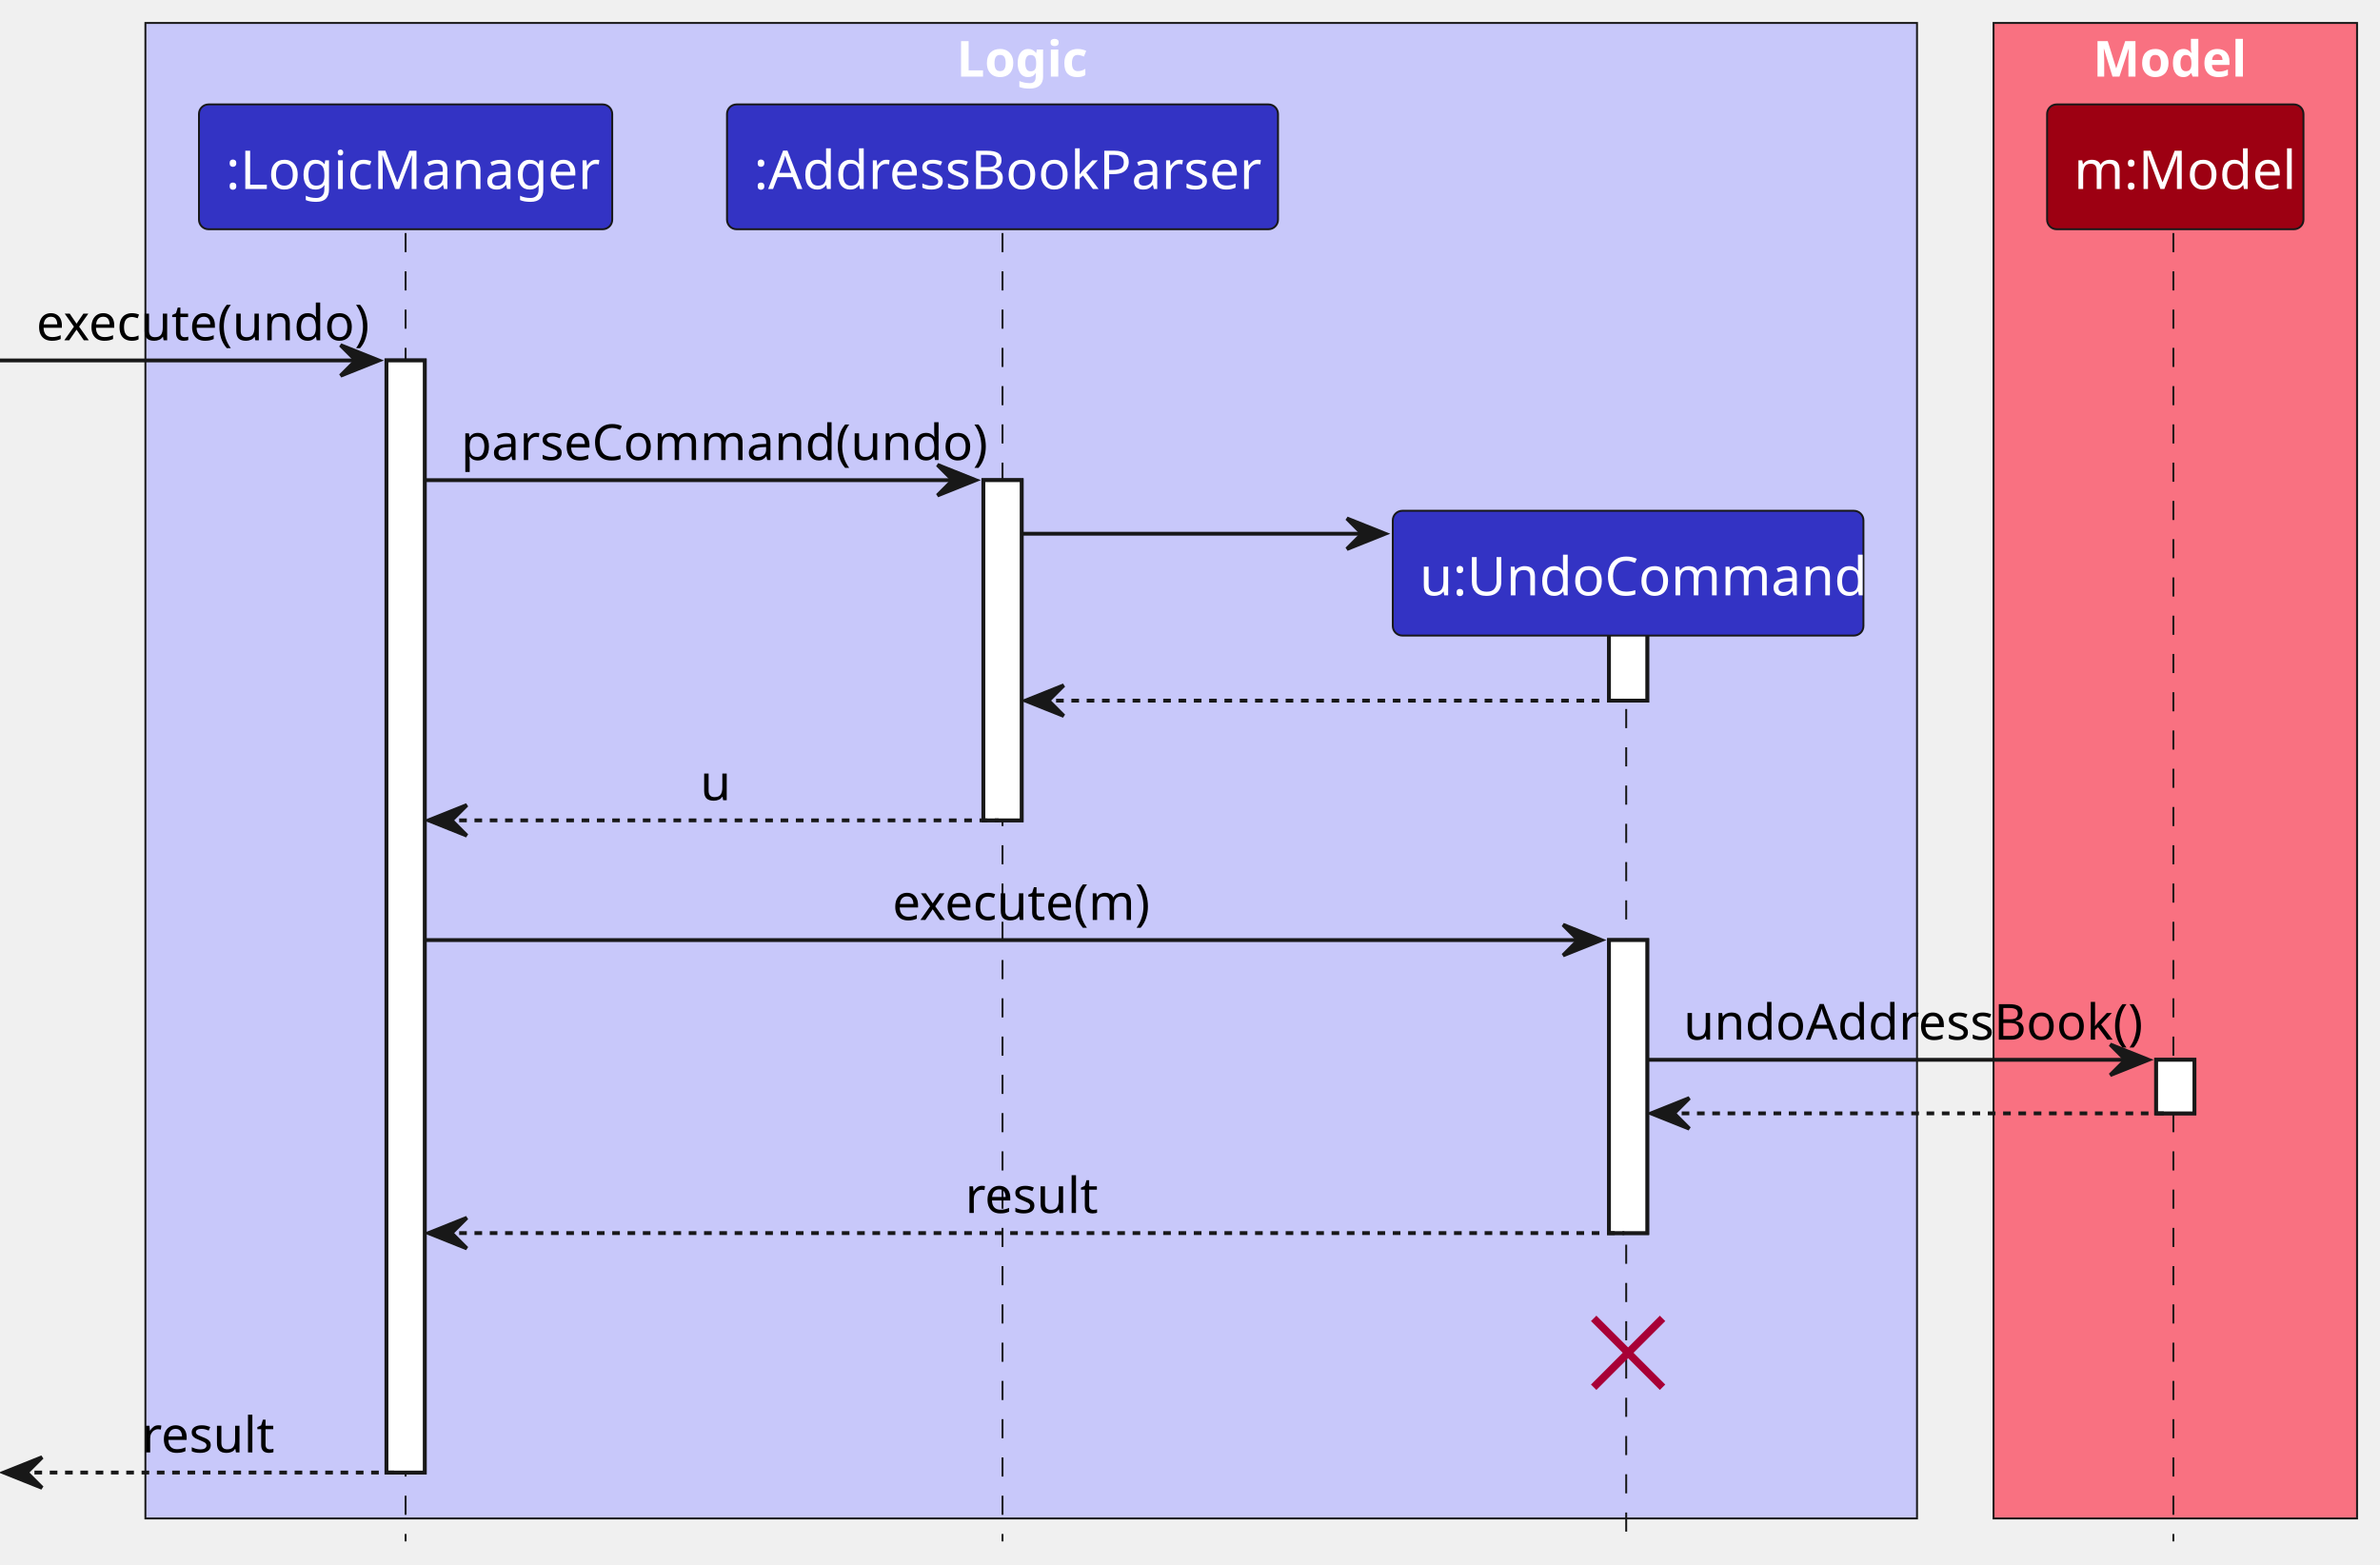
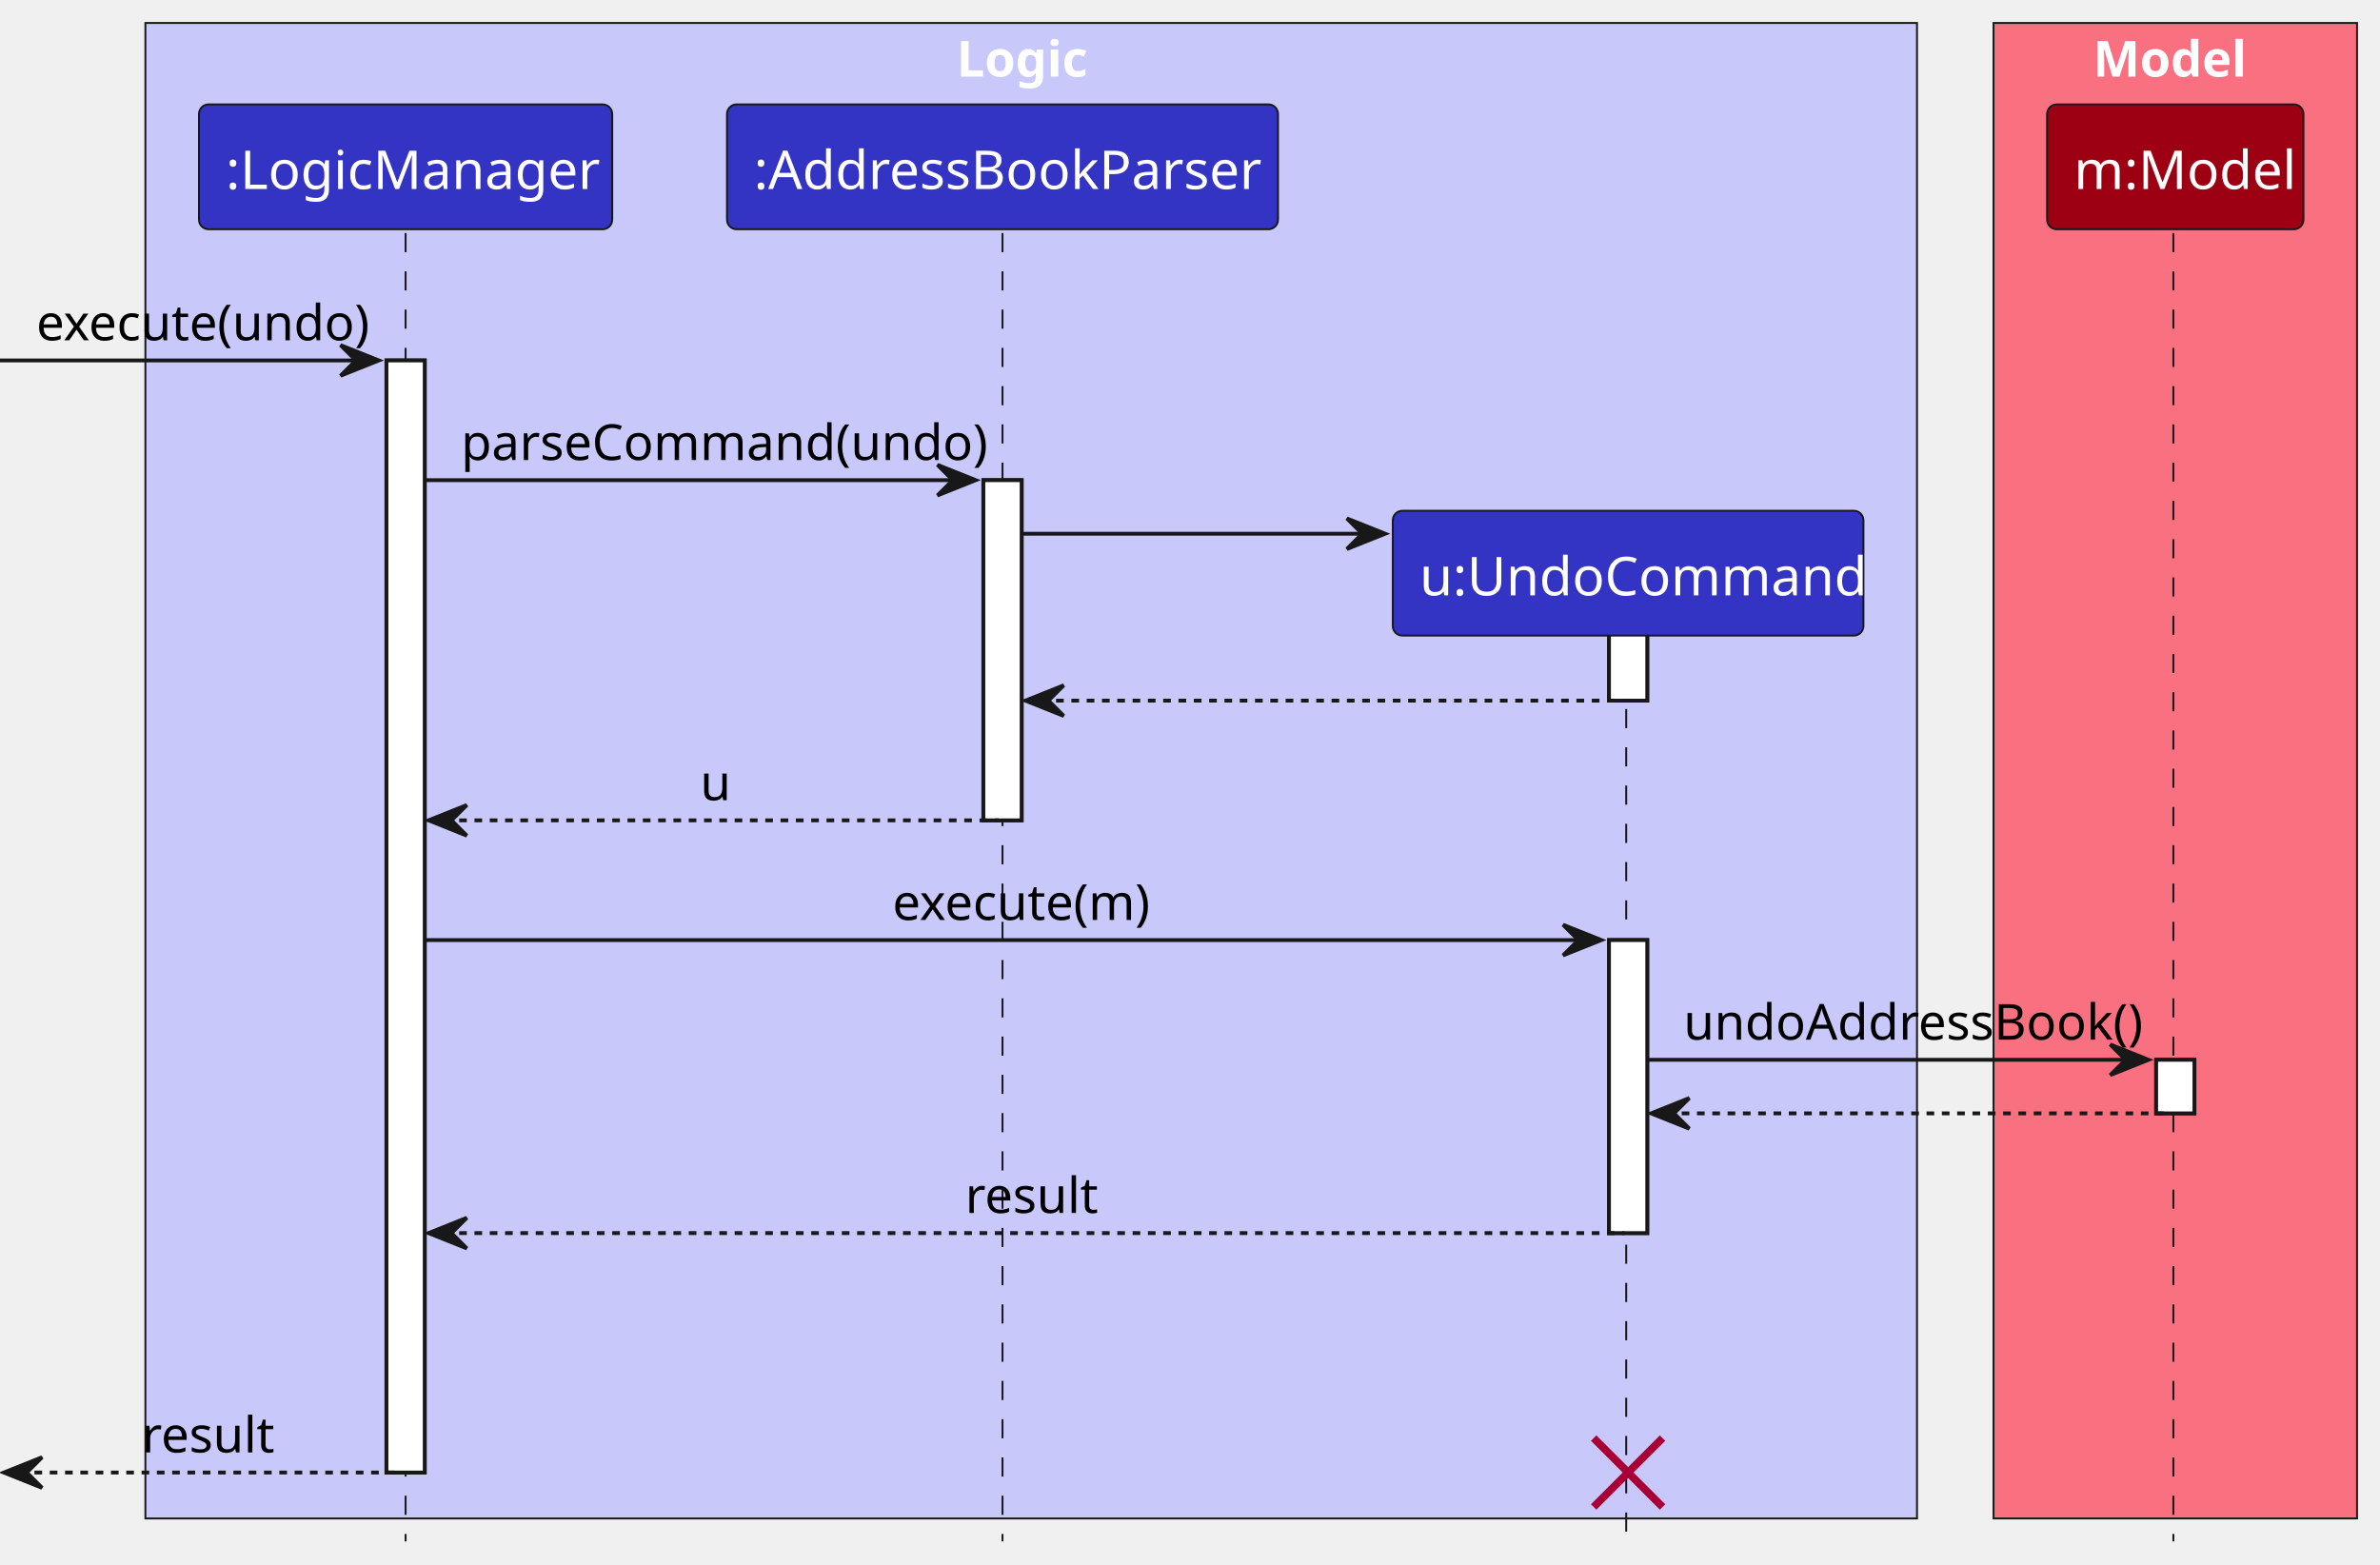
<svg xmlns="http://www.w3.org/2000/svg" contentStyleType="text/css" height="409px" preserveAspectRatio="none" style="width:622px;height:409px;background:#FFFFFF;" version="1.1" viewBox="0 0 622 409" width="622px" zoomAndPan="magnify">
  <defs />
  <g>
    <rect fill="#C8C8FA" height="390.861" style="stroke:#181818;stroke-width:0.5;" width="463" x="38" y="6" />
    <text fill="#FFFFFF" font-family="sans-serif" font-size="13" font-weight="bold" lengthAdjust="spacing" textLength="35" x="250" y="20.028">Logic</text>
    <rect fill="#F97181" height="390.861" style="stroke:#181818;stroke-width:0.5;" width="95" x="521" y="6" />
    <text fill="#FFFFFF" font-family="sans-serif" font-size="13" font-weight="bold" lengthAdjust="spacing" textLength="39" x="547" y="20.028">Model</text>
    <rect fill="#FFFFFF" height="290.658" style="stroke:#181818;stroke-width:1.0;" width="10" x="101" y="94.203" />
    <rect fill="#FFFFFF" height="88.912" style="stroke:#181818;stroke-width:1.0;" width="10" x="257" y="125.494" />
    <rect fill="#FFFFFF" height="33.621" style="stroke:#181818;stroke-width:1.0;" width="10" x="420.5" y="149.494" />
    <rect fill="#FFFFFF" height="76.582" style="stroke:#181818;stroke-width:1.0;" width="10" x="420.5" y="245.697" />
    <rect fill="#FFFFFF" height="14" style="stroke:#181818;stroke-width:1.0;" width="10" x="563.5" y="276.988" />
    <line style="stroke:#181818;stroke-width:0.5;stroke-dasharray:5.0,5.0;" x1="106" x2="106" y1="60.912" y2="402.861" />
    <line style="stroke:#181818;stroke-width:0.5;stroke-dasharray:5.0,5.0;" x1="262" x2="262" y1="60.912" y2="402.861" />
    <line style="stroke:#181818;stroke-width:0.5;stroke-dasharray:5.0,5.0;" x1="425" x2="425" y1="165.305" y2="402.861" />
    <line style="stroke:#181818;stroke-width:0.5;stroke-dasharray:5.0,5.0;" x1="568" x2="568" y1="60.912" y2="402.861" />
    <rect fill="#3333C4" height="32.621" rx="2.5" ry="2.5" style="stroke:#181818;stroke-width:0.5;" width="108" x="52" y="27.291" />
    <text fill="#FFFFFF" font-family="sans-serif" font-size="14" lengthAdjust="spacing" textLength="94" x="59" y="49.398">:LogicManager</text>
    <rect fill="#3333C4" height="32.621" rx="2.5" ry="2.5" style="stroke:#181818;stroke-width:0.5;" width="144" x="190" y="27.291" />
    <text fill="#FFFFFF" font-family="sans-serif" font-size="14" lengthAdjust="spacing" textLength="130" x="197" y="49.398">:AddressBookParser</text>
    <rect fill="#9D0012" height="32.621" rx="2.5" ry="2.5" style="stroke:#181818;stroke-width:0.5;" width="67" x="535" y="27.291" />
    <text fill="#FFFFFF" font-family="sans-serif" font-size="14" lengthAdjust="spacing" textLength="53" x="542" y="49.398">m:Model</text>
    <rect fill="#FFFFFF" height="290.658" style="stroke:#181818;stroke-width:1.0;" width="10" x="101" y="94.203" />
    <rect fill="#FFFFFF" height="88.912" style="stroke:#181818;stroke-width:1.0;" width="10" x="257" y="125.494" />
    <rect fill="#FFFFFF" height="33.621" style="stroke:#181818;stroke-width:1.0;" width="10" x="420.5" y="149.494" />
    <rect fill="#FFFFFF" height="76.582" style="stroke:#181818;stroke-width:1.0;" width="10" x="420.5" y="245.697" />
    <rect fill="#FFFFFF" height="14" style="stroke:#181818;stroke-width:1.0;" width="10" x="563.5" y="276.988" />
    <polygon fill="#181818" points="89,90.203,99,94.203,89,98.203,93,94.203" style="stroke:#181818;stroke-width:1.0;" />
    <line style="stroke:#181818;stroke-width:1.0;" x1="0" x2="95" y1="94.203" y2="94.203" />
    <text fill="#000000" font-family="sans-serif" font-size="13" lengthAdjust="spacing" textLength="82" x="9.5" y="88.94">execute(undo)</text>
    <polygon fill="#181818" points="245,121.494,255,125.494,245,129.494,249,125.494" style="stroke:#181818;stroke-width:1.0;" />
    <line style="stroke:#181818;stroke-width:1.0;" x1="111" x2="251" y1="125.494" y2="125.494" />
    <text fill="#000000" font-family="sans-serif" font-size="13" lengthAdjust="spacing" textLength="127" x="120.5" y="120.231">parseCommand(undo)</text>
    <polygon fill="#181818" points="352,135.494,362,139.494,352,143.494,356,139.494" style="stroke:#181818;stroke-width:1.0;" />
    <line style="stroke:#181818;stroke-width:1.0;" x1="267" x2="358" y1="139.494" y2="139.494" />
    <rect fill="#3333C4" height="32.621" rx="2.5" ry="2.5" style="stroke:#181818;stroke-width:0.5;" width="123" x="364" y="133.494" />
    <text fill="#FFFFFF" font-family="sans-serif" font-size="14" lengthAdjust="spacing" textLength="109" x="371" y="155.602">u:UndoCommand</text>
    <polygon fill="#181818" points="278,179.115,268,183.115,278,187.115,274,183.115" style="stroke:#181818;stroke-width:1.0;" />
    <line style="stroke:#181818;stroke-width:1.0;stroke-dasharray:2.0,2.0;" x1="272" x2="424.5" y1="183.115" y2="183.115" />
    <polygon fill="#181818" points="122,210.406,112,214.406,122,218.406,118,214.406" style="stroke:#181818;stroke-width:1.0;" />
    <line style="stroke:#181818;stroke-width:1.0;stroke-dasharray:2.0,2.0;" x1="116" x2="261" y1="214.406" y2="214.406" />
    <text fill="#000000" font-family="sans-serif" font-size="13" lengthAdjust="spacing" textLength="7" x="183" y="209.144">u</text>
    <polygon fill="#181818" points="408.5,241.697,418.5,245.697,408.5,249.697,412.5,245.697" style="stroke:#181818;stroke-width:1.0;" />
    <line style="stroke:#181818;stroke-width:1.0;" x1="111" x2="414.5" y1="245.697" y2="245.697" />
    <text fill="#000000" font-family="sans-serif" font-size="13" lengthAdjust="spacing" textLength="65" x="233.25" y="240.435">execute(m)</text>
    <polygon fill="#181818" points="551.5,272.988,561.5,276.988,551.5,280.988,555.5,276.988" style="stroke:#181818;stroke-width:1.0;" />
    <line style="stroke:#181818;stroke-width:1.0;" x1="430.5" x2="557.5" y1="276.988" y2="276.988" />
    <text fill="#000000" font-family="sans-serif" font-size="13" lengthAdjust="spacing" textLength="114" x="440" y="271.726">undoAddressBook()</text>
    <polygon fill="#181818" points="441.5,286.988,431.5,290.988,441.5,294.988,437.5,290.988" style="stroke:#181818;stroke-width:1.0;" />
    <line style="stroke:#181818;stroke-width:1.0;stroke-dasharray:2.0,2.0;" x1="435.5" x2="567.5" y1="290.988" y2="290.988" />
    <polygon fill="#181818" points="122,318.279,112,322.279,122,326.279,118,322.279" style="stroke:#181818;stroke-width:1.0;" />
    <line style="stroke:#181818;stroke-width:1.0;stroke-dasharray:2.0,2.0;" x1="116" x2="424.5" y1="322.279" y2="322.279" />
    <text fill="#000000" font-family="sans-serif" font-size="13" lengthAdjust="spacing" textLength="32" x="252.25" y="317.017">result</text>
-     <line style="stroke:#A80036;stroke-width:2.0;" x1="416.5" x2="434.5" y1="344.57" y2="362.57" />
-     <line style="stroke:#A80036;stroke-width:2.0;" x1="416.5" x2="434.5" y1="362.57" y2="344.57" />
    <polygon fill="#181818" points="11,380.861,1,384.861,11,388.861,7,384.861" style="stroke:#181818;stroke-width:1.0;" />
    <line style="stroke:#181818;stroke-width:1.0;stroke-dasharray:2.0,2.0;" x1="5" x2="105" y1="384.861" y2="384.861" />
    <text fill="#000000" font-family="sans-serif" font-size="13" lengthAdjust="spacing" textLength="32" x="37" y="379.599">result</text>
+     <line style="stroke:#A80036;stroke-width:2.0;" x1="416.5" x2="434.5" y1="375.861" y2="393.861" />
+     <line style="stroke:#A80036;stroke-width:2.0;" x1="416.5" x2="434.5" y1="393.861" y2="375.861" />
  </g>
</svg>
